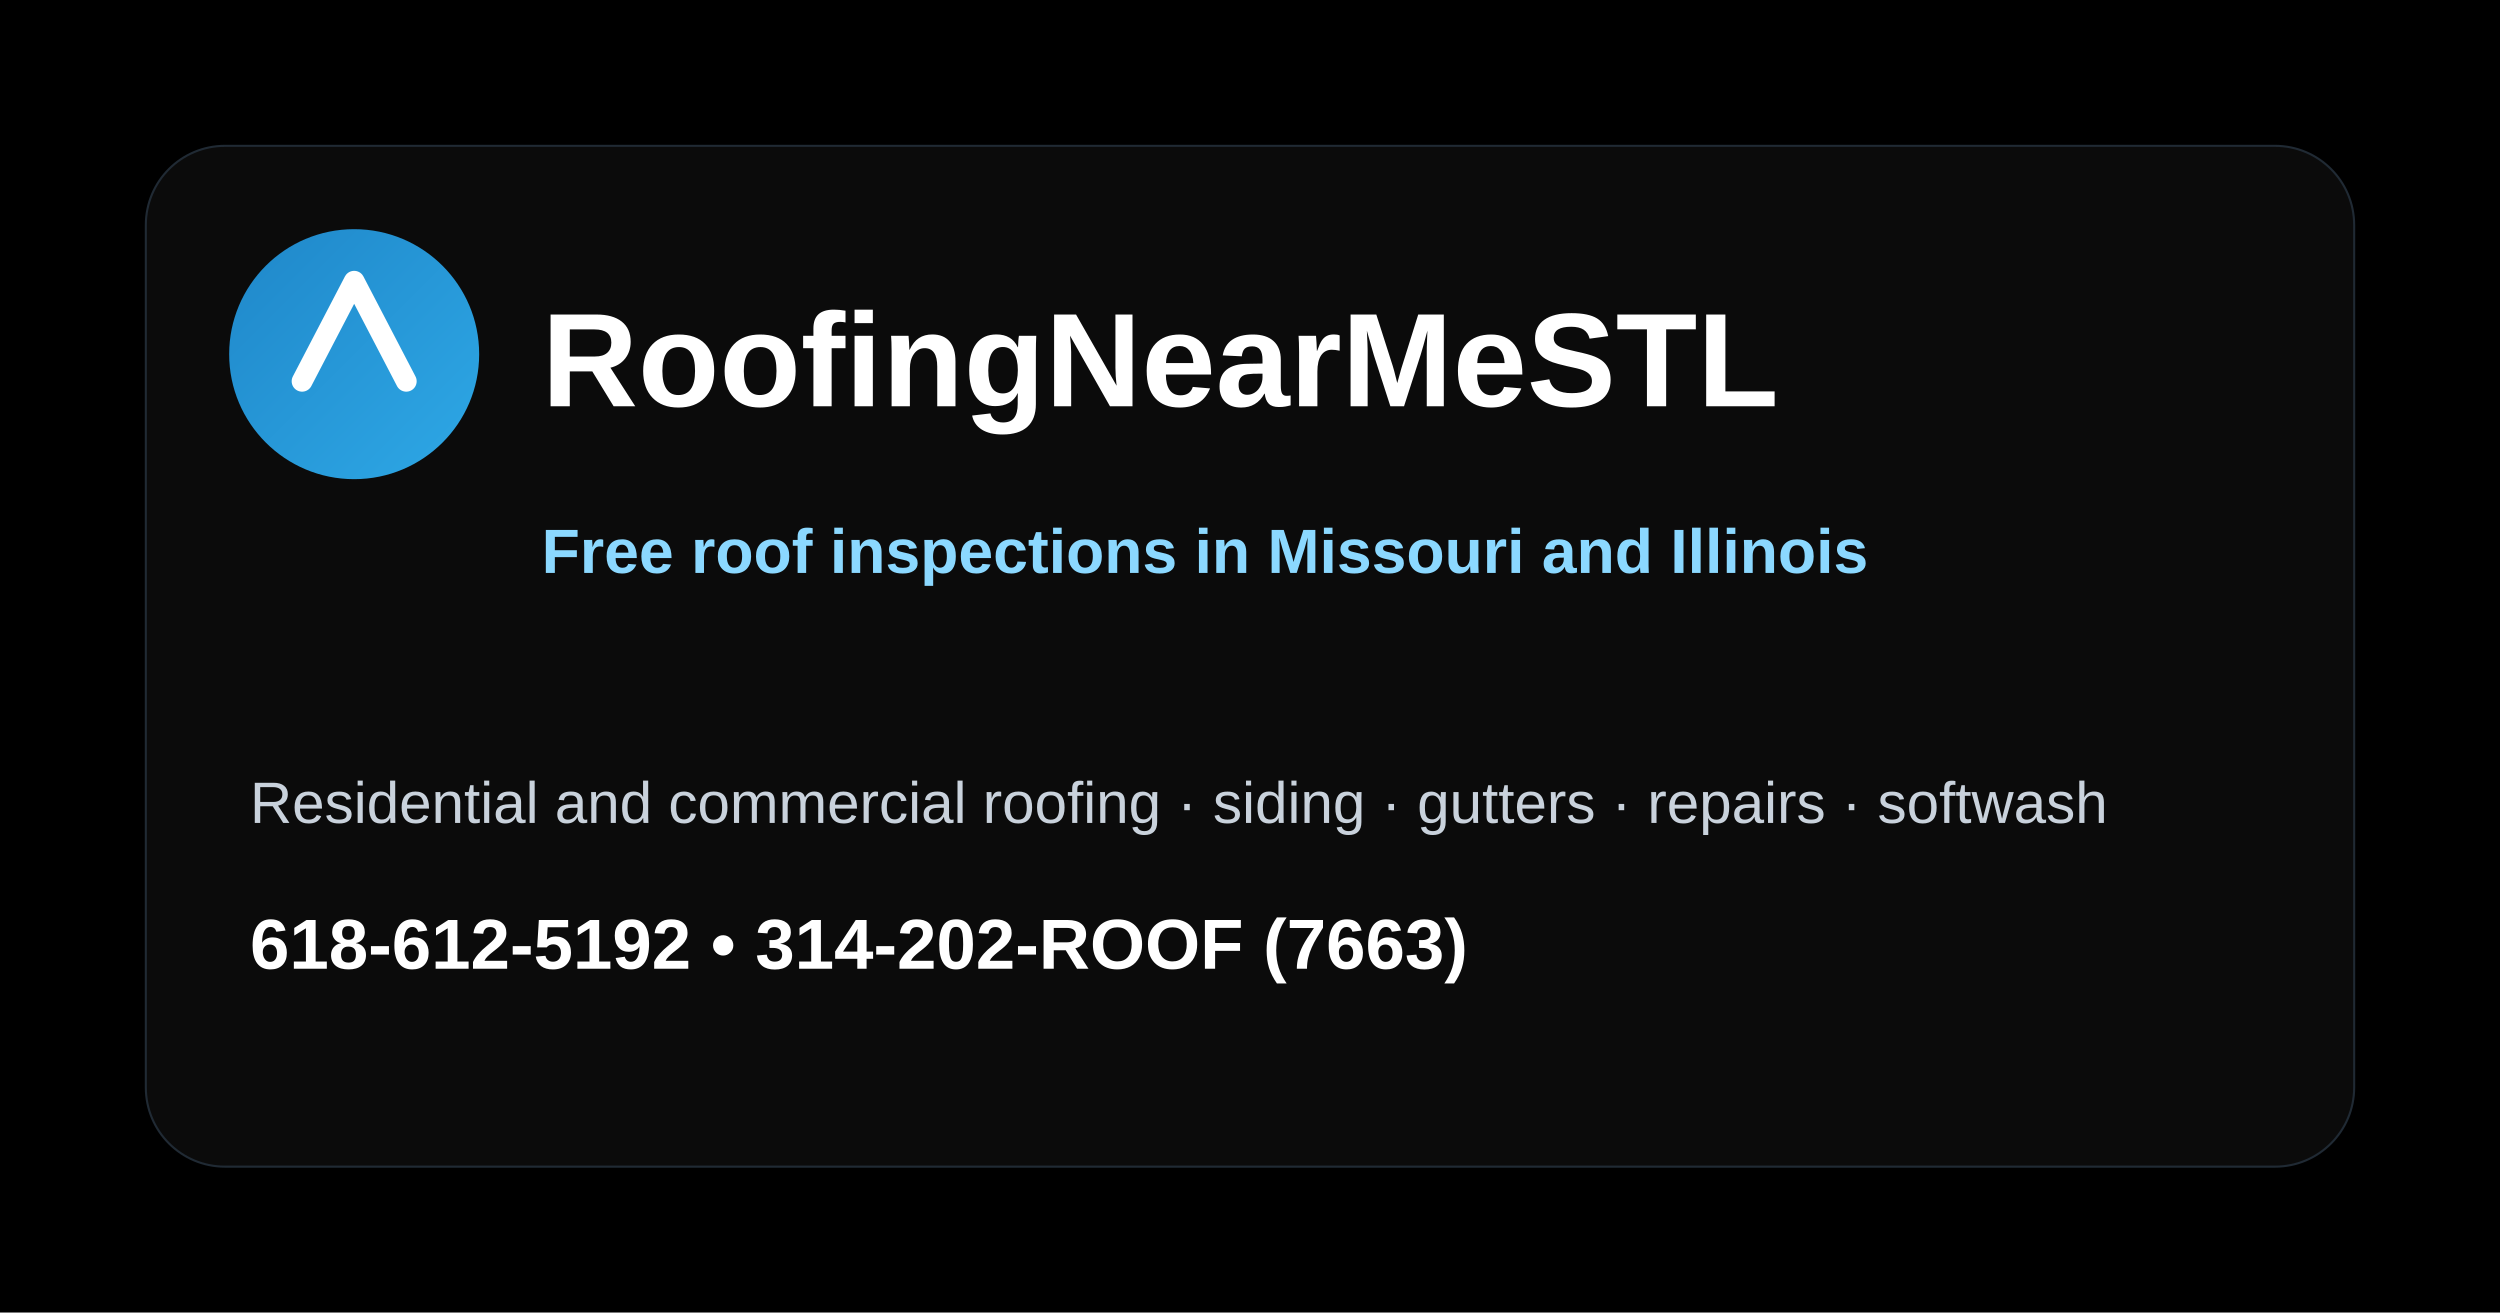
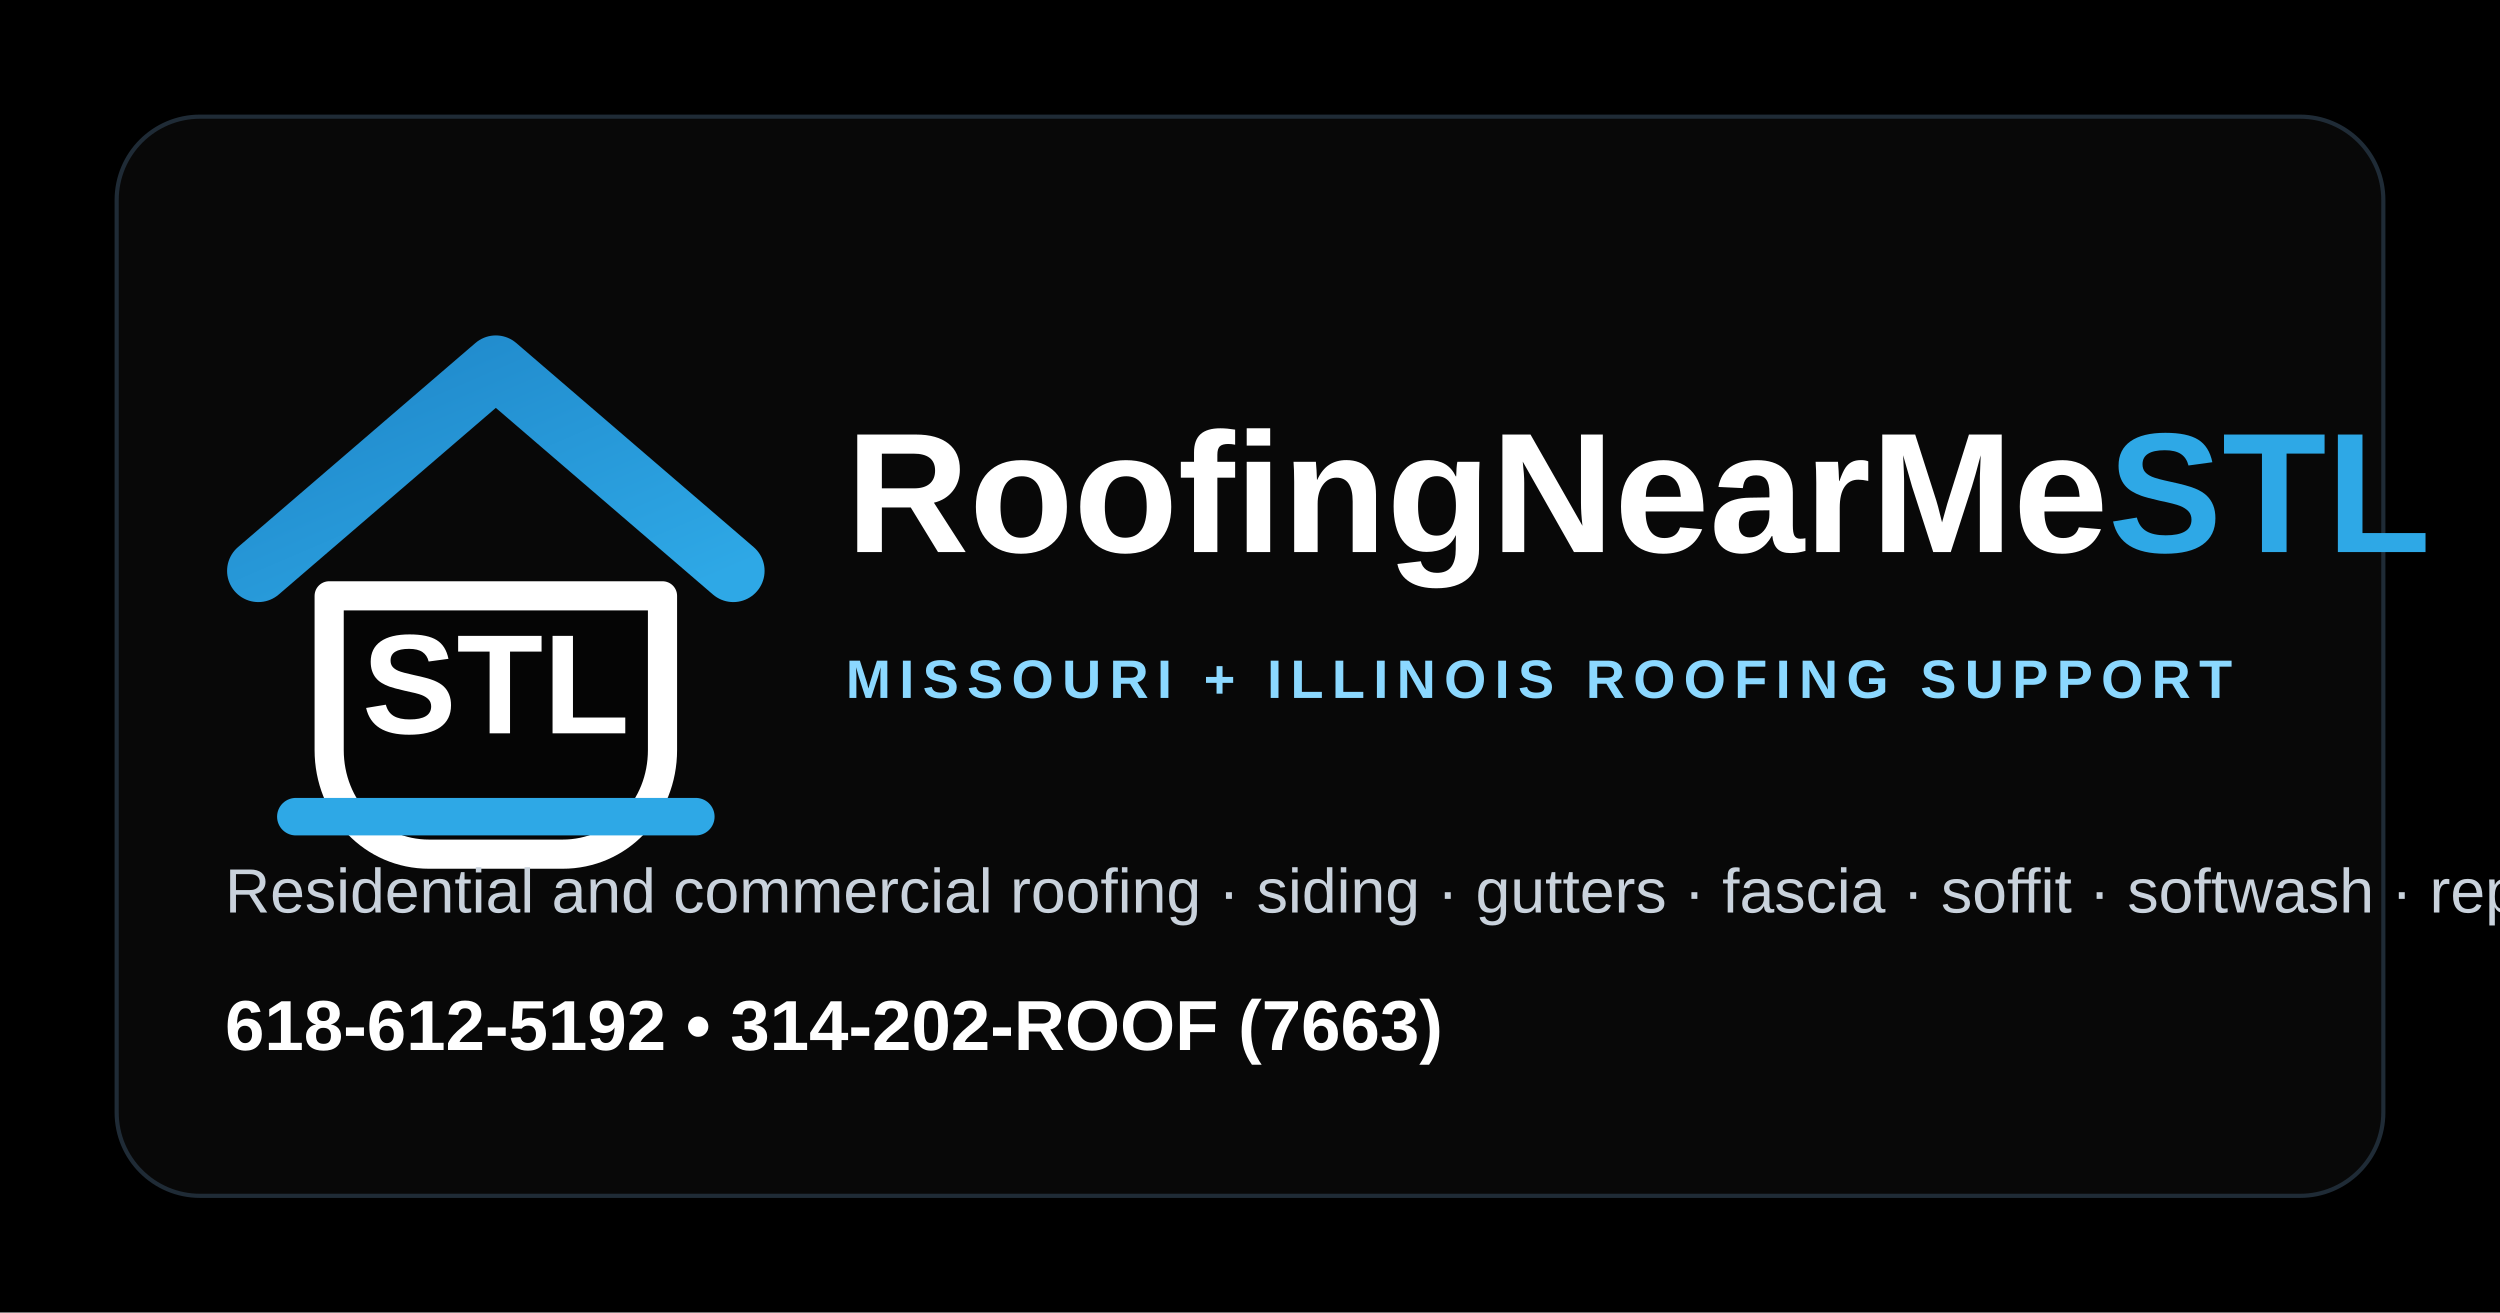
<svg xmlns="http://www.w3.org/2000/svg" width="1200" height="630" viewBox="0 0 1200 630" role="img" aria-labelledby="title desc">
  <defs>
-     <linearGradient id="g" x1="0" x2="1" y1="0" y2="1">
+     <linearGradient id="roof" x1="0" x2="1" y1="0" y2="1">
      <stop offset="0%" stop-color="#1f87c9" />
      <stop offset="100%" stop-color="#2ea8e6" />
    </linearGradient>
  </defs>
  <rect width="1200" height="630" fill="#000000" />
-   <rect x="70" y="70" width="1060" height="490" rx="38" fill="#0b0b0b" stroke="#202a34" />
-   <circle cx="170" cy="170" r="60" fill="url(#g)" />
-   <path d="M145 183l25-48 25 48" fill="none" stroke="#ffffff" stroke-width="10" stroke-linecap="round" stroke-linejoin="round" />
-   <text x="260" y="195" fill="#ffffff" font-family="Arial, Helvetica, sans-serif" font-size="64" font-weight="700">RoofingNearMeSTL</text>
-   <text x="260" y="275" fill="#8bd8ff" font-family="Arial, Helvetica, sans-serif" font-size="30" font-weight="700">Free roof inspections in Missouri and Illinois</text>
-   <text x="120" y="395" fill="#c9d2dc" font-family="Arial, Helvetica, sans-serif" font-size="28">Residential and commercial roofing · siding · gutters · repairs · softwash</text>
-   <text x="120" y="465" fill="#ffffff" font-family="Arial, Helvetica, sans-serif" font-size="34" font-weight="700">618-612-5192  •  314-202-ROOF (7663)</text>
+   <rect x="56" y="56" width="1088" height="518" rx="40" fill="#080808" stroke="#1f2b36" stroke-width="2" />
+   <g transform="translate(108 148)">
+     <path d="M16 126 130 28l114 98" fill="none" stroke="url(#roof)" stroke-linecap="round" stroke-linejoin="round" stroke-width="30" />
+     <path d="M50 138h160v74c0 28-21 50-48 50H98c-27 0-48-22-48-50Z" fill="#050505" stroke="#ffffff" stroke-linejoin="round" stroke-width="14" />
+     <path d="M34 244h192" fill="none" stroke="#2ea8e6" stroke-linecap="round" stroke-width="18" />
+     <text x="130" y="204" fill="#ffffff" font-family="Arial, Helvetica, sans-serif" font-size="68" font-weight="700" text-anchor="middle">STL</text>
+   </g>
+   <text x="406" y="265" fill="#ffffff" font-family="Arial, Helvetica, sans-serif" font-size="82" font-weight="700">RoofingNearMe<tspan fill="#2ea8e6">STL</tspan>
+   </text>
+   <text x="406" y="335" fill="#8bd8ff" font-family="Arial, Helvetica, sans-serif" font-size="26" font-weight="700" letter-spacing="4">MISSOURI + ILLINOIS ROOFING SUPPORT</text>
+   <text x="108" y="438" fill="#c9d2dc" font-family="Arial, Helvetica, sans-serif" font-size="30">Residential and commercial roofing · siding · gutters · fascia · soffit · softwash · repairs</text>
+   <text x="108" y="504" fill="#ffffff" font-family="Arial, Helvetica, sans-serif" font-size="34" font-weight="700">618-612-5192  •  314-202-ROOF (7663)</text>
</svg>
